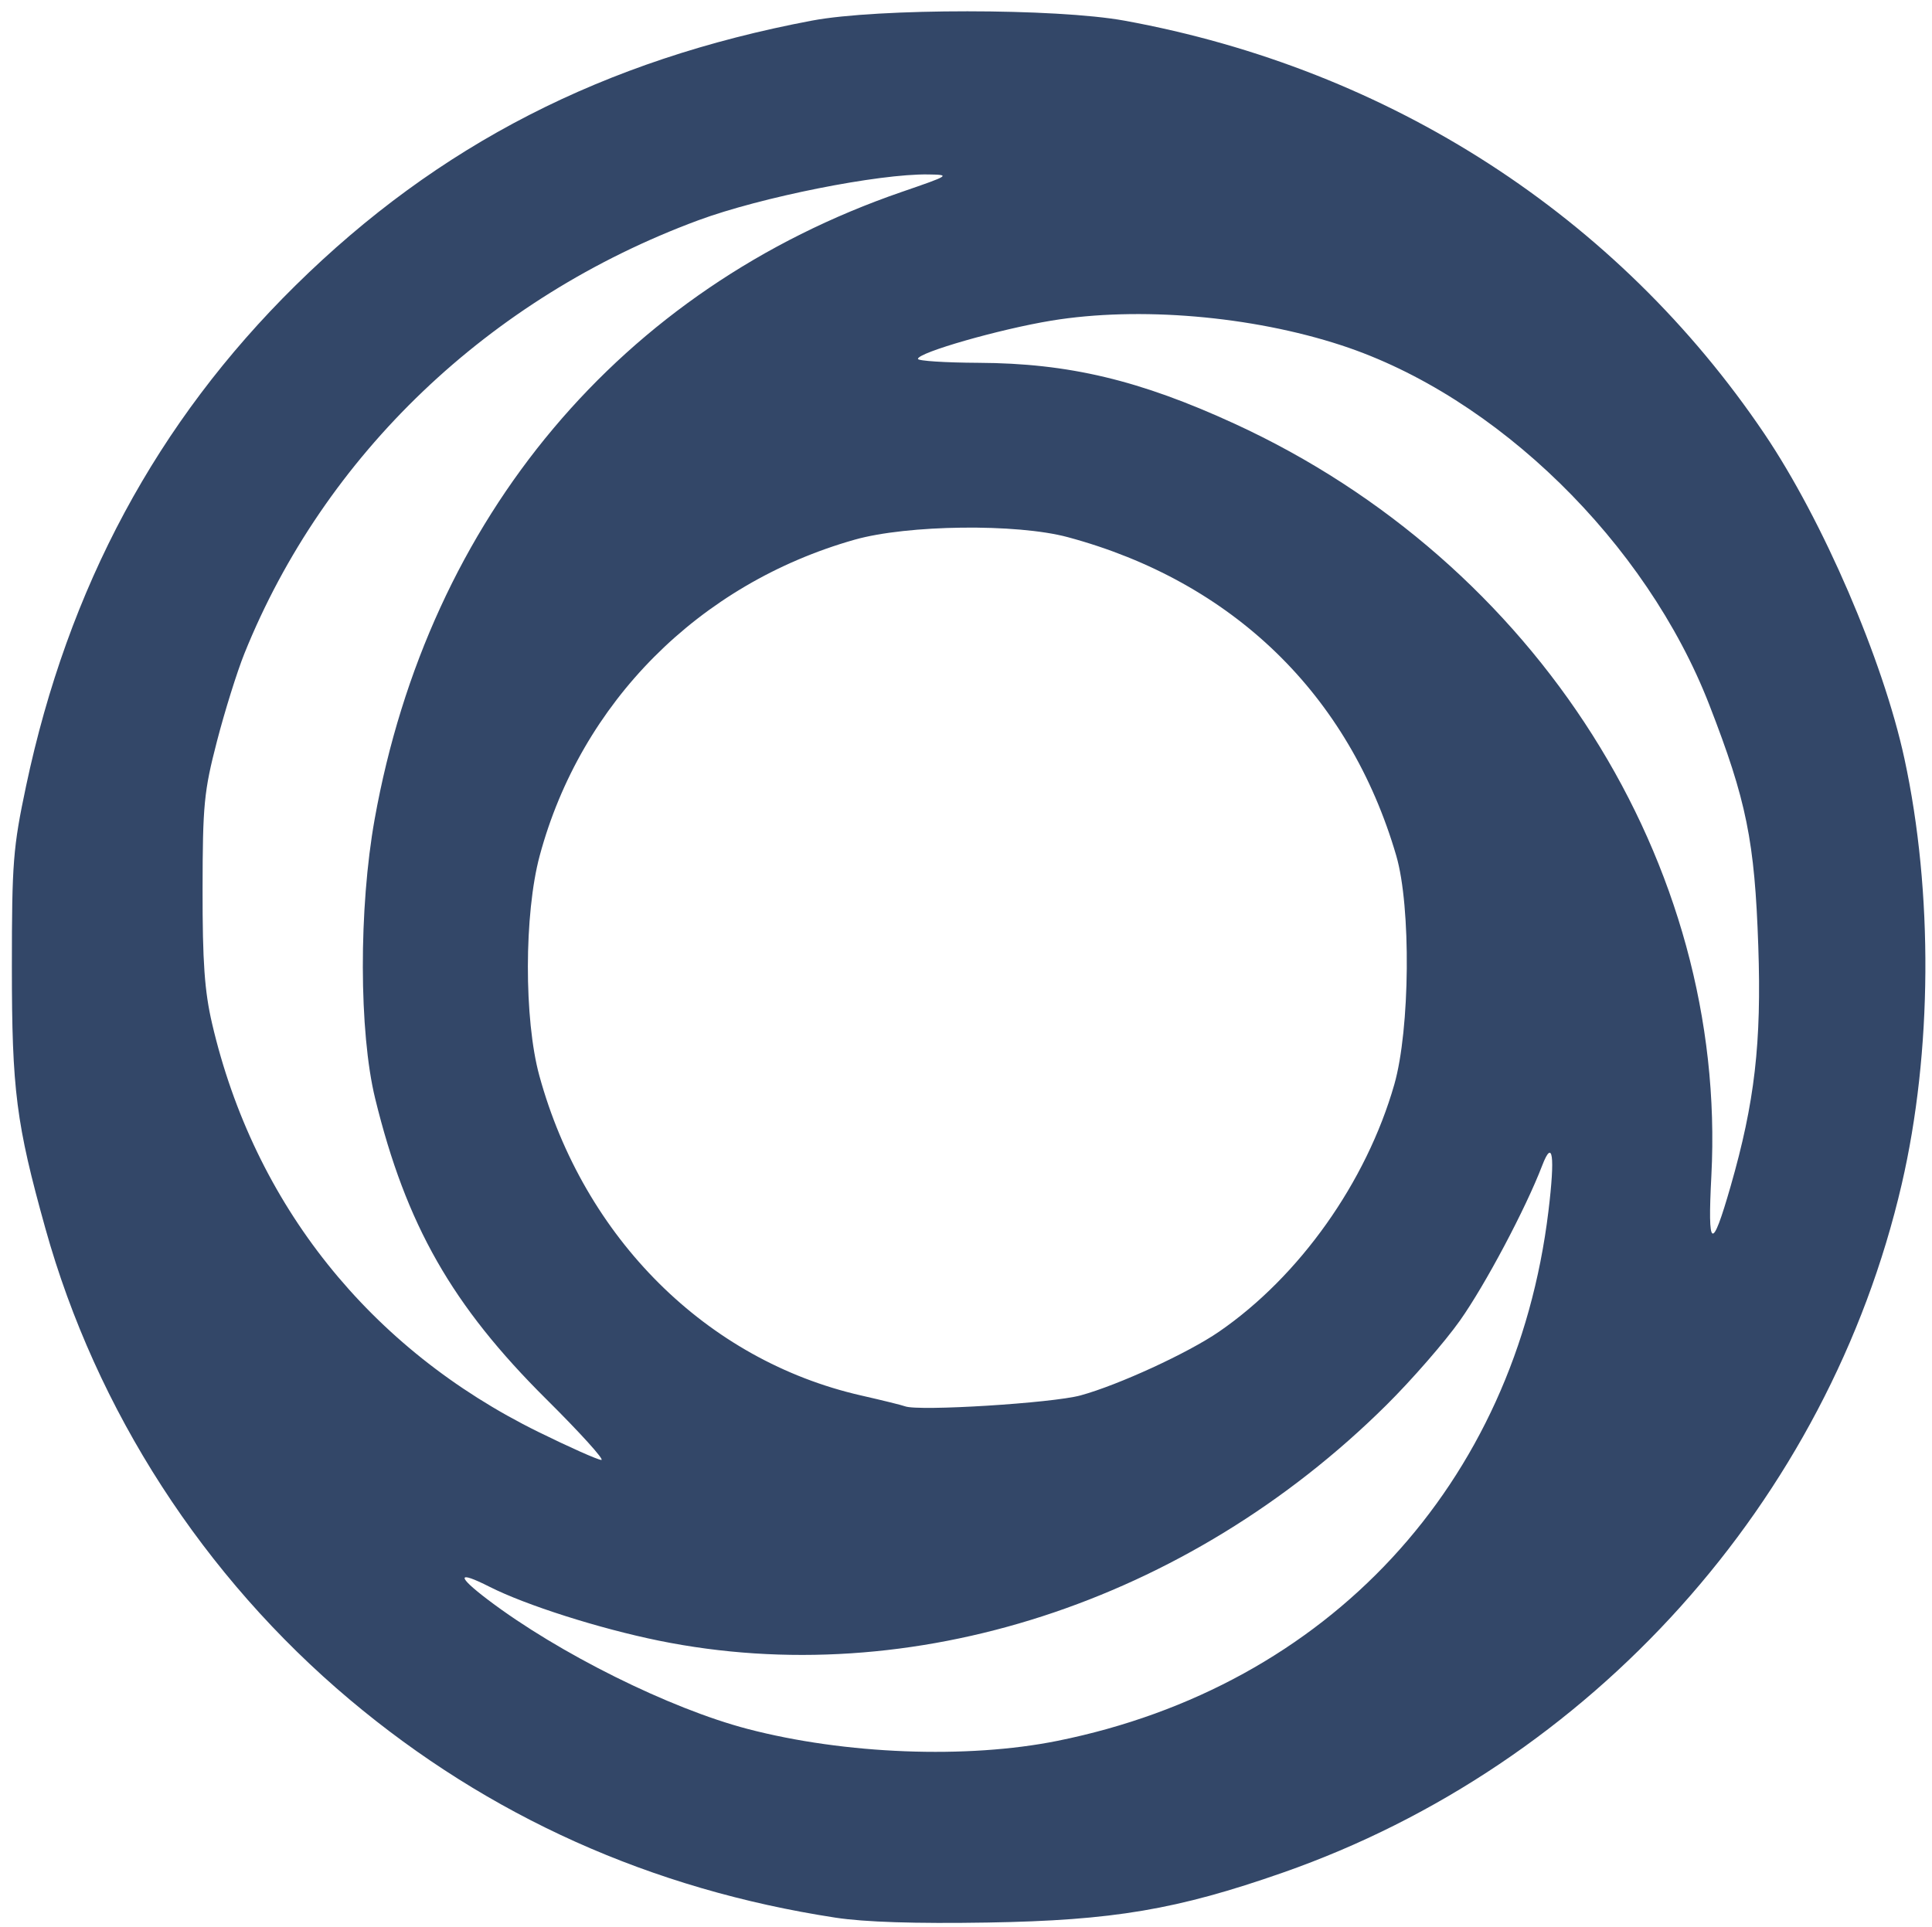
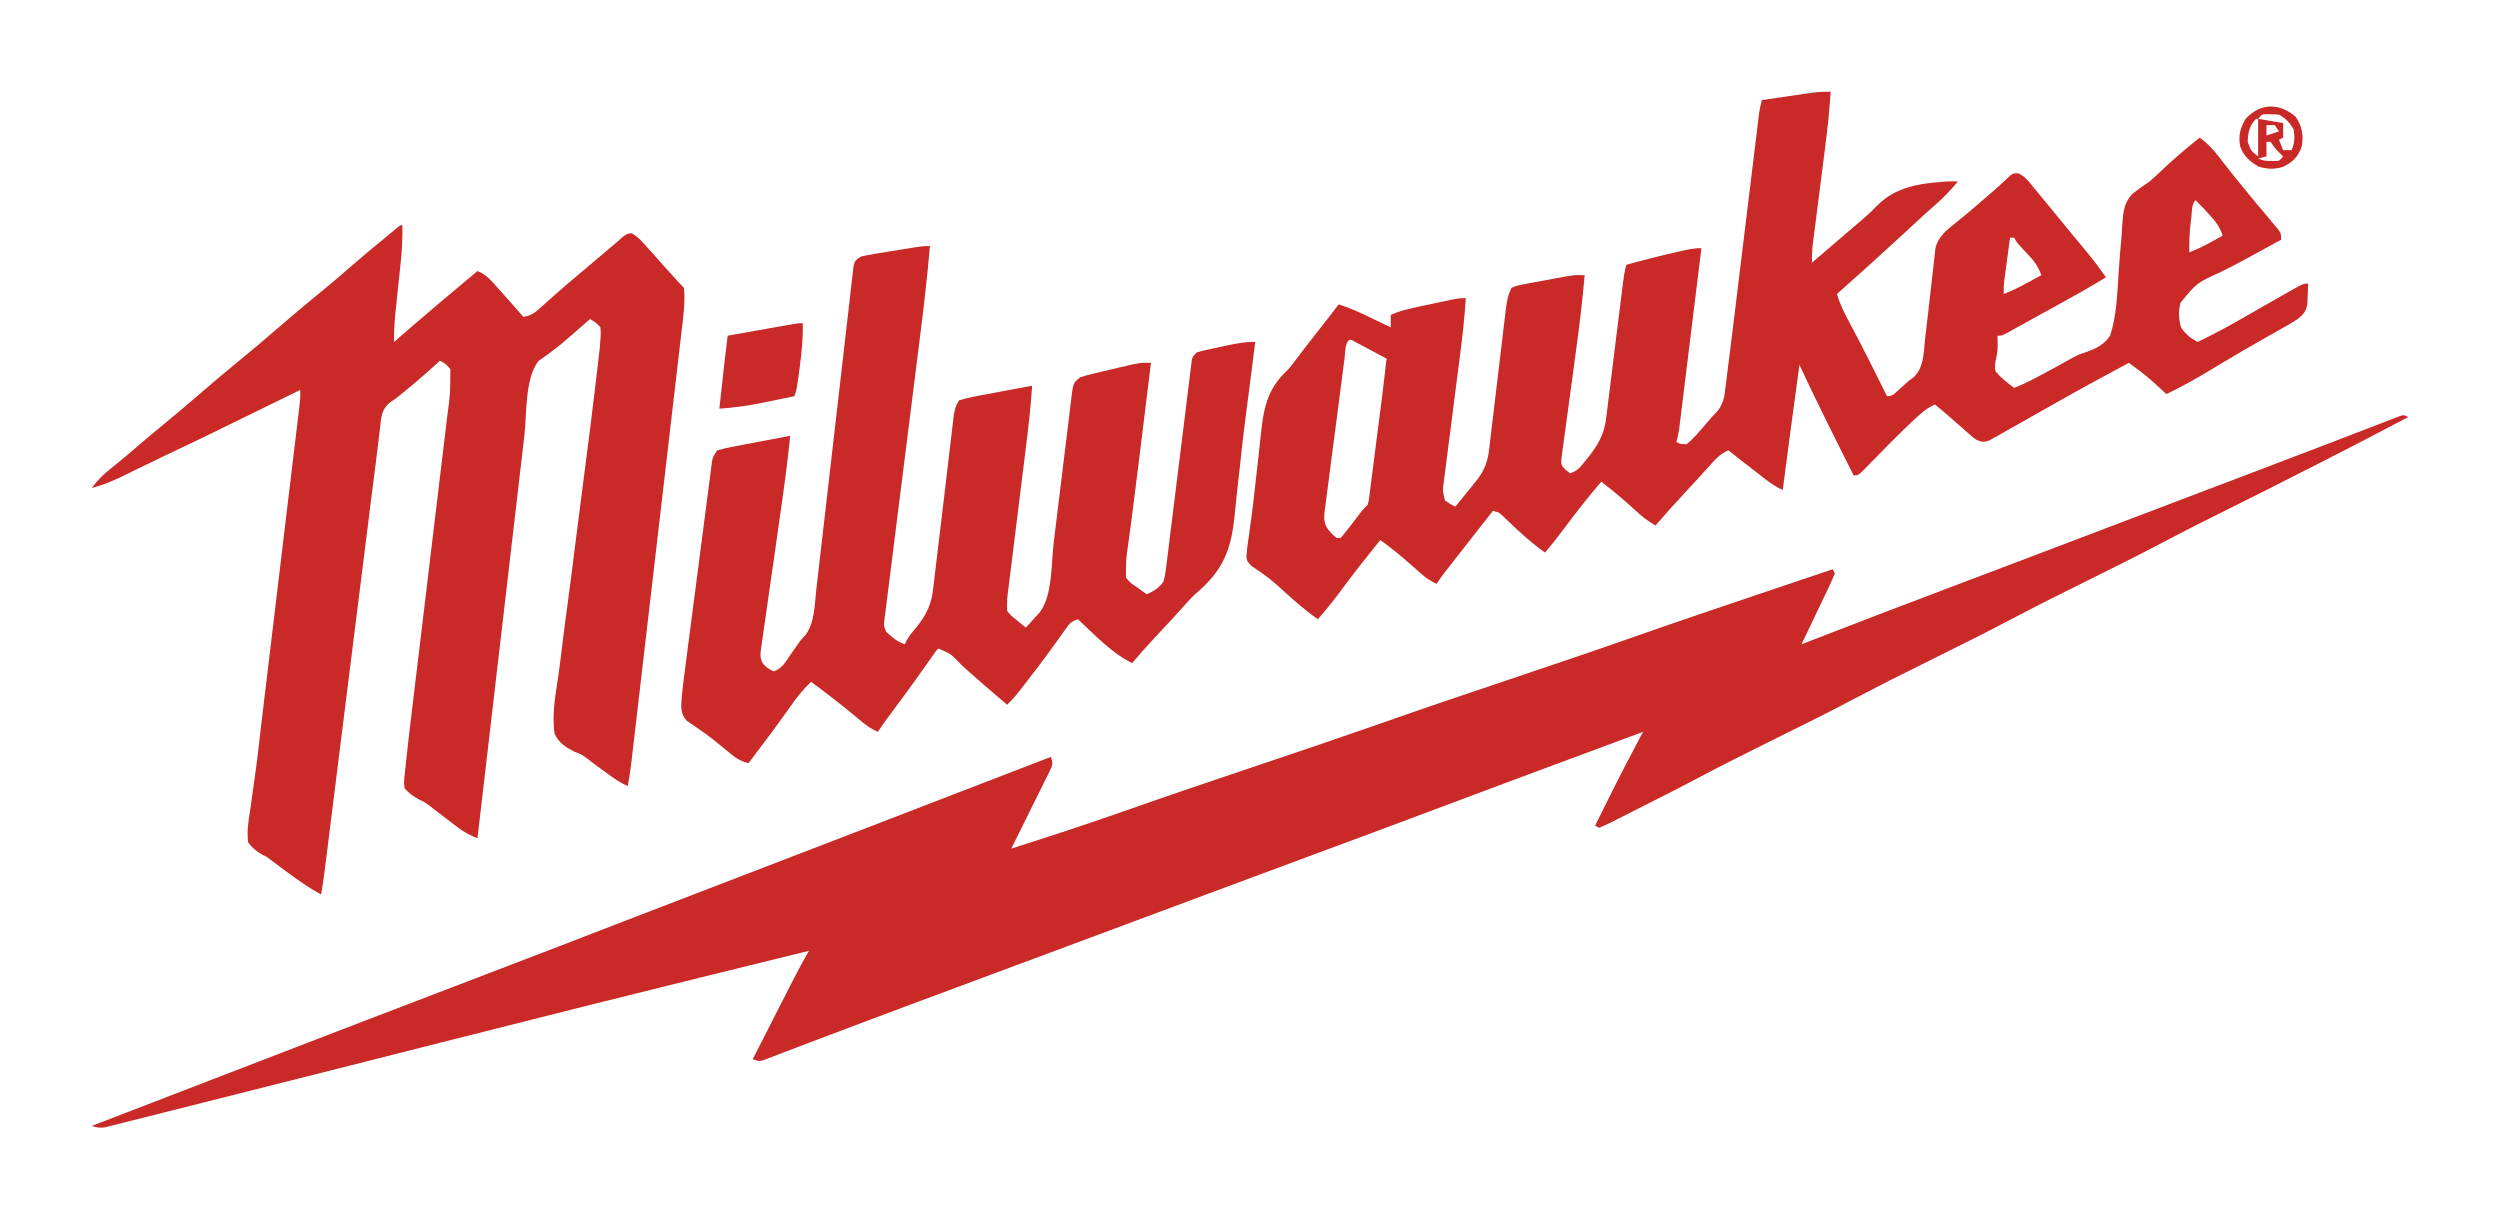
- <svg xmlns="http://www.w3.org/2000/svg" version="1.1" id="svg1" width="374" height="373" viewBox="0 0 374 373">
-   <g id="g1">
-     <path style="fill:#334768;fill-opacity:1" d="M 161.694,371.288 C 126.084,365.822 94.612,351.694 67.753,329.119 39.405,305.292 18.615,273.112 8.785,237.845 3.125,217.538 2.298,211.082 2.299,187.194 c 10e-4,-20.167 0.23,-23.083 2.747,-35 C 13.174,113.721 30.404,81.693 57.173,55.3 84.823,28.038 116.874,11.595 157.194,3.988 c 12.753,-2.406 47.29,-2.398 60.5,0.015 51.383,9.385 95.409,37.82 123.877,80.009 11.306,16.755 22.959,43.798 27.086,62.861 5.597,25.851 5.402,56.861 -0.519,82.407 -14.226,61.38 -60.084,112.403 -119.8,133.294 -20.477,7.164 -32.856,9.258 -57.145,9.666 -13.978,0.235 -23.842,-0.083 -29.5,-0.952 z m 43,-34.225 c 52.375,-10.56 88.638,-49.677 95.052,-102.532 1.309,-10.784 0.839,-14.205 -1.214,-8.843 -3.183,8.313 -11.016,23.077 -15.918,30.005 -2.919,4.125 -9.317,11.477 -14.218,16.338 -38.6,38.282 -92.01,55.582 -140.866,45.628 -11.523,-2.348 -25.757,-6.879 -32.766,-10.43 -6.325,-3.205 -6.442,-2.141 -0.278,2.535 13.631,10.339 35.155,21.045 50.241,24.991 18.823,4.923 42.482,5.833 59.966,2.308 z m -98.901,-66.119 c -18.29,-18.162 -27.191,-33.795 -33.168,-58.25 -3.144,-12.864 -3.188,-36.859 -0.1,-54.081 10.483,-58.46 47.718,-102.764 102.09,-121.472 9.293,-3.197 9.444,-3.298 5.079,-3.366 -9.598,-0.149 -32.416,4.4 -44.5,8.871 -40.522,14.995 -72.4,45.428 -87.889,83.907 -1.408,3.498 -3.8,11.148 -5.314,17 -2.504,9.672 -2.756,12.278 -2.776,28.64 -0.017,14.09 0.384,19.738 1.843,26 8.148,34.977 30.52,62.984 63.136,79.043 6.05,2.979 11.547,5.425 12.216,5.436 0.669,0.011 -4.109,-5.267 -10.617,-11.73 z m 103.401,-0.773 c 7.334,-2.01 20.784,-8.201 26.779,-12.325 15.591,-10.727 28.524,-28.966 33.936,-47.86 3.055,-10.665 3.262,-34.43 0.386,-44.291 -9.098,-31.201 -31.671,-53.097 -63.601,-61.694 -9.878,-2.66 -31.021,-2.406 -41.259,0.495 -30.091,8.526 -52.976,31.5 -60.964,61.2 -3.017,11.216 -3.049,31.68 -0.068,42.565 8.618,31.466 32.415,55.124 62.291,61.927 4.125,0.939 7.95,1.883 8.5,2.097 2.569,1.001 28.524,-0.612 34,-2.113 z m 125.82,-40.477 c 4.673,-16.256 5.999,-27.762 5.359,-46.49 -0.697,-20.397 -2.279,-28.189 -9.49,-46.752 -12.215,-31.443 -41.174,-59.751 -71.189,-69.586 -17.4,-5.702 -39.254,-7.564 -56.156,-4.786 -10.046,1.651 -25.845,6.18 -25.843,7.408 7.6e-4,0.389 5.288,0.73 11.75,0.76 17.447,0.079 31.176,3.348 49.568,11.802 58.475,26.879 95.422,85.186 92.275,145.623 -0.745,14.309 0.068,14.75 3.726,2.022 z" id="path1" />
-   </g>
+ <svg xmlns="http://www.w3.org/2000/svg" version="1.1" width="1199" height="586">
+   <path d="M0 0 C-13.262 7.017 -26.576 13.926 -39.938 20.75 C-41.368 21.481 -41.368 21.481 -42.827 22.227 C-59.489 30.744 -76.207 39.145 -92.969 47.466 C-101.057 51.487 -109.109 55.556 -117.086 59.793 C-130.436 66.878 -144.006 73.532 -157.539 80.259 C-174.065 88.464 -174.065 88.464 -190.438 96.969 C-203.437 103.882 -216.66 110.362 -229.843 116.917 C-248.905 126.393 -248.905 126.393 -267.789 136.216 C-280.244 142.813 -292.92 148.986 -305.539 155.259 C-317.464 161.191 -329.373 167.135 -341.138 173.379 C-349.507 177.815 -357.949 182.103 -366.413 186.354 C-368.212 187.259 -370.008 188.168 -371.803 189.08 C-374.439 190.419 -377.08 191.748 -379.723 193.074 C-380.528 193.485 -381.333 193.897 -382.162 194.32 C-384.079 195.275 -386.036 196.146 -388 197 C-388.66 196.67 -389.32 196.34 -390 196 C-388.174 192.322 -386.345 188.646 -384.513 184.971 C-383.895 183.729 -383.277 182.488 -382.66 181.245 C-377.609 171.072 -372.35 161.019 -367 151 C-377.501 154.894 -388.001 158.79 -398.5 162.688 C-399.291 162.981 -400.083 163.275 -400.898 163.578 C-422.613 171.639 -444.317 179.728 -466 187.875 C-486.332 195.514 -506.688 203.087 -527.06 210.62 C-542.276 216.248 -557.485 221.896 -572.688 227.562 C-573.732 227.952 -574.776 228.341 -575.852 228.742 C-581.114 230.704 -586.376 232.666 -591.638 234.628 C-601.347 238.248 -611.057 241.866 -620.767 245.483 C-622.92 246.285 -625.074 247.088 -627.227 247.89 C-640.779 252.939 -654.331 257.985 -667.885 263.027 C-674.976 265.665 -682.066 268.304 -689.157 270.942 C-691.098 271.664 -693.039 272.387 -694.98 273.109 C-701.306 275.463 -707.632 277.818 -713.958 280.173 C-717.163 281.366 -720.369 282.558 -723.574 283.749 C-734.665 287.874 -745.741 292.034 -756.801 296.242 C-760.129 297.505 -763.457 298.766 -766.785 300.028 C-768.917 300.838 -771.048 301.652 -773.178 302.47 C-776.116 303.597 -779.057 304.714 -782 305.828 C-782.872 306.167 -783.745 306.505 -784.644 306.854 C-785.442 307.154 -786.24 307.454 -787.062 307.763 C-787.755 308.027 -788.447 308.292 -789.16 308.565 C-791 309 -791 309 -794 308 C-790.8 301.718 -787.597 295.438 -784.393 289.158 C-783.304 287.024 -782.216 284.889 -781.128 282.754 C-779.561 279.678 -777.992 276.602 -776.422 273.527 C-775.939 272.579 -775.457 271.631 -774.96 270.654 C-772.424 265.693 -769.811 260.81 -767 256 C-801.893 264.552 -836.772 273.162 -871.625 281.875 C-872.472 282.087 -873.318 282.298 -874.191 282.516 C-895.68 287.89 -917.161 293.297 -938.629 298.756 C-952.361 302.248 -966.097 305.726 -979.834 309.199 C-982.057 309.762 -984.281 310.324 -986.505 310.887 C-1003.093 315.083 -1019.683 319.27 -1036.278 323.44 C-1043.441 325.241 -1050.604 327.044 -1057.764 328.856 C-1063.909 330.411 -1070.055 331.959 -1076.204 333.499 C-1079.395 334.299 -1082.585 335.103 -1085.774 335.913 C-1089.277 336.802 -1092.783 337.679 -1096.29 338.553 C-1097.324 338.819 -1098.357 339.084 -1099.422 339.357 C-1100.368 339.591 -1101.314 339.824 -1102.289 340.064 C-1103.108 340.271 -1103.926 340.477 -1104.77 340.689 C-1107.158 341.022 -1108.725 340.745 -1111 340 C-1077.878 327.208 -1044.75 314.432 -1011.607 301.694 C-1004.112 298.813 -996.618 295.929 -989.125 293.043 C-966.763 284.433 -944.39 275.851 -922 267.312 C-903.812 260.376 -885.638 253.401 -867.484 246.375 C-865.694 245.683 -863.904 244.99 -862.113 244.297 C-861.221 243.951 -860.328 243.606 -859.408 243.25 C-848.112 238.88 -836.806 234.534 -825.5 230.188 C-823.87 229.561 -823.87 229.561 -822.206 228.921 C-816.681 226.797 -811.155 224.672 -805.629 222.548 C-799.075 220.029 -792.522 217.509 -785.969 214.988 C-784.898 214.576 -783.827 214.164 -782.724 213.74 C-779.482 212.493 -776.241 211.247 -773 210 C-761.015 205.39 -749.031 200.78 -737.045 196.173 C-708.353 185.144 -679.67 174.09 -651 163 C-649.823 166.531 -650.141 166.912 -651.722 170.104 C-652.323 171.335 -652.323 171.335 -652.936 172.591 C-653.379 173.472 -653.821 174.354 -654.277 175.262 C-654.723 176.168 -655.168 177.073 -655.627 178.007 C-657.054 180.905 -658.496 183.796 -659.938 186.688 C-660.907 188.649 -661.875 190.61 -662.842 192.572 C-665.217 197.387 -667.604 202.195 -670 207 C-651.247 201.034 -632.56 194.917 -614 188.375 C-594.082 181.356 -574.079 174.6 -554.065 167.863 C-522.731 157.331 -522.731 157.331 -491.5 146.5 C-471.566 139.471 -451.531 132.745 -431.5 126 C-410.632 118.974 -389.769 111.945 -369.002 104.623 C-349.501 97.755 -329.903 91.171 -310.312 84.562 C-309.459 84.275 -308.606 83.987 -307.727 83.69 C-297.153 80.123 -286.577 76.56 -276 73 C-275.67 73.66 -275.34 74.32 -275 75 C-276.056 77.609 -277.177 80.103 -278.402 82.633 C-278.759 83.385 -279.115 84.136 -279.483 84.911 C-280.627 87.319 -281.782 89.722 -282.938 92.125 C-283.714 93.754 -284.489 95.382 -285.264 97.012 C-287.168 101.012 -289.081 105.007 -291 109 C-289.903 108.574 -288.806 108.148 -287.675 107.709 C-263.973 98.512 -240.237 89.414 -216.447 80.449 C-215.506 80.094 -214.566 79.74 -213.598 79.375 C-212.654 79.019 -211.71 78.664 -210.738 78.297 C-199.588 74.094 -188.45 69.86 -177.312 65.625 C-176.273 65.23 -175.233 64.835 -174.162 64.427 C-168.885 62.421 -163.608 60.414 -158.331 58.407 C-148.928 54.831 -139.524 51.259 -130.12 47.685 C-124.913 45.707 -119.707 43.729 -114.5 41.75 C-112.417 40.958 -110.333 40.167 -108.25 39.375 C-106.703 38.787 -106.703 38.787 -105.125 38.188 C-95.75 34.625 -95.75 34.625 -92.626 33.438 C-90.54 32.645 -88.454 31.852 -86.368 31.06 C-81.198 29.095 -76.027 27.131 -70.855 25.169 C-61.027 21.44 -51.204 17.699 -41.393 13.924 C-36.723 12.128 -32.051 10.337 -27.378 8.547 C-25.137 7.686 -22.896 6.823 -20.657 5.957 C-17.565 4.761 -14.471 3.575 -11.375 2.391 C-10.451 2.03 -9.526 1.67 -8.573 1.299 C-7.732 0.979 -6.89 0.659 -6.023 0.329 C-5.29 0.047 -4.557 -0.236 -3.802 -0.527 C-2 -1 -2 -1 0 0 Z " fill="#C92927" transform="translate(1155,200)" />
+   <path d="M0 0 C-0.581 8.733 -1.468 17.394 -2.587 26.074 C-2.855 28.151 -3.119 30.229 -3.381 32.307 C-3.938 36.705 -4.5 41.103 -5.062 45.5 C-5.719 50.63 -6.373 55.761 -7.021 60.892 C-7.28 62.931 -7.543 64.97 -7.806 67.009 C-7.963 68.248 -8.12 69.487 -8.281 70.764 C-8.421 71.85 -8.56 72.937 -8.703 74.057 C-8.973 76.731 -9.057 79.315 -9 82 C-7.578 80.781 -6.156 79.562 -4.734 78.344 C-3.477 77.266 -2.22 76.189 -0.963 75.112 C4.686 70.27 4.686 70.27 10.329 65.421 C11.494 64.424 12.664 63.434 13.839 62.45 C16.683 60.059 19.381 57.651 21.926 54.941 C31.383 45.277 42.871 43.986 56 43 C57.667 42.982 59.333 42.977 61 43 C57.395 47.416 53.721 51.243 49.387 54.934 C46.449 57.477 43.599 60.108 40.75 62.75 C39.624 63.793 38.497 64.836 37.371 65.879 C36.81 66.399 36.249 66.918 35.671 67.454 C24.892 77.427 13.989 87.259 3 97 C4.521 102.185 6.815 106.653 9.375 111.375 C15.485 122.799 21.245 134.394 27 146 C29.827 146 30.664 144.742 32.75 142.875 C33.405 142.295 34.06 141.715 34.734 141.117 C35.482 140.419 36.23 139.72 37 139 C38.487 137.875 38.487 137.875 40.004 136.727 C44.691 131.991 44.55 125.57 45.195 119.246 C45.354 117.899 45.515 116.552 45.679 115.205 C46.103 111.673 46.5 108.138 46.887 104.602 C47.509 98.939 48.158 93.28 48.837 87.624 C49.066 85.655 49.274 83.684 49.481 81.713 C49.692 79.911 49.692 79.911 49.907 78.072 C50.022 77.018 50.137 75.963 50.256 74.877 C51.659 69.452 55.546 66.355 59.812 63 C65.817 58.188 71.621 53.168 77.422 48.113 C78.012 47.605 78.601 47.097 79.209 46.573 C80.45 45.483 81.668 44.369 82.869 43.236 C83.474 42.677 84.08 42.119 84.703 41.543 C85.241 41.031 85.779 40.52 86.333 39.993 C88 39 88 39 90.037 39.168 C93.416 40.6 95.416 43.596 97.688 46.375 C98.22 47.012 98.753 47.649 99.301 48.305 C100.877 50.196 102.44 52.096 104 54 C104.757 54.917 105.513 55.833 106.293 56.777 C107.703 58.494 109.108 60.216 110.508 61.941 C112.491 64.376 114.487 66.798 116.492 69.215 C117.422 70.337 117.422 70.337 118.37 71.481 C119.592 72.955 120.815 74.428 122.041 75.9 C125.556 80.148 128.849 84.475 132 89 C123.99 93.917 115.8 98.48 107.562 103 C106.304 103.693 105.045 104.385 103.787 105.078 C101.345 106.422 98.902 107.763 96.458 109.102 C94.204 110.339 91.955 111.583 89.71 112.836 C88.722 113.385 87.733 113.934 86.715 114.5 C85.849 114.985 84.982 115.469 84.09 115.969 C82 117 82 117 80 117 C80.031 118.702 80.031 118.702 80.062 120.438 C80.105 122.854 80.025 124.897 79.461 127.254 C78.88 129.746 78.578 131.464 79 134 C81.63 137.187 84.649 139.603 88 142 C94.076 139.69 99.664 136.521 105.375 133.438 C107.013 132.563 107.013 132.563 108.684 131.67 C110.95 130.449 113.196 129.19 115.422 127.896 C117.915 126.487 120.318 125.53 123.047 124.67 C127.659 122.99 131.224 121.172 134 117 C137.161 107.397 137.425 96.81 138.097 86.775 C138.498 80.808 138.962 74.85 139.523 68.895 C139.699 66.83 139.811 64.769 139.919 62.699 C140.398 57.206 140.749 53.419 144.472 49.196 C147.224 46.938 150.03 44.958 153 43 C154.201 41.965 155.386 40.909 156.531 39.812 C157.027 39.346 157.522 38.879 158.032 38.397 C158.517 37.936 159.001 37.475 159.5 37 C165.125 31.722 170.956 26.797 177 22 C181.001 24.946 183.968 28.249 186.938 32.188 C191.235 37.772 195.634 43.258 200.125 48.688 C201.012 49.763 201.012 49.763 201.916 50.861 C204.557 54.061 207.208 57.252 209.891 60.418 C210.71 61.394 211.53 62.37 212.375 63.375 C213.438 64.624 213.438 64.624 214.523 65.898 C216 68 216 68 216 71 C215.459 71.29 214.918 71.58 214.361 71.879 C209.719 74.377 205.094 76.903 200.484 79.461 C196.128 81.871 191.728 84.144 187.266 86.352 C175.573 91.672 175.573 91.672 167.766 101.199 C166.712 105.46 166.885 108.759 168 113 C170.21 116.256 172.541 118.159 176 120 C183.579 116.422 190.863 112.426 198.125 108.25 C199.465 107.479 199.465 107.479 200.832 106.693 C202.182 105.917 202.182 105.917 203.559 105.125 C208.752 102.138 213.96 99.178 219.188 96.25 C219.948 95.82 220.708 95.39 221.491 94.946 C226.768 92 226.768 92 229 92 C228.94 94.084 228.851 96.167 228.75 98.25 C228.704 99.41 228.657 100.57 228.609 101.766 C227.881 105.633 226.915 106.455 224 109 C222.327 110.094 220.612 111.127 218.871 112.109 C217.338 112.983 217.338 112.983 215.773 113.874 C214.673 114.493 213.572 115.112 212.438 115.75 C210.092 117.084 207.746 118.42 205.402 119.758 C204.496 120.274 204.496 120.274 203.571 120.801 C199.231 123.279 194.922 125.807 190.629 128.367 C190.029 128.725 189.429 129.083 188.811 129.451 C185.925 131.173 183.042 132.9 180.162 134.632 C173.897 138.374 167.586 141.856 161 145 C160.371 144.42 159.742 143.84 159.094 143.242 C158.238 142.461 157.382 141.68 156.5 140.875 C155.665 140.109 154.829 139.344 153.969 138.555 C150.44 135.518 146.753 132.751 143 130 C131.062 136.411 119.156 142.867 107.375 149.562 C104.549 151.163 101.722 152.762 98.895 154.361 C96.902 155.489 94.911 156.62 92.921 157.752 C89.892 159.472 86.853 161.175 83.812 162.875 C82.886 163.406 81.959 163.936 81.003 164.483 C80.142 164.96 79.282 165.438 78.395 165.93 C77.263 166.568 77.263 166.568 76.109 167.218 C73.549 168.167 72.506 168.025 70 167 C68.356 165.864 68.356 165.864 66.758 164.453 C66.166 163.938 65.574 163.422 64.965 162.891 C64.358 162.349 63.751 161.808 63.125 161.25 C61.92 160.192 60.714 159.135 59.508 158.078 C58.925 157.564 58.343 157.051 57.743 156.521 C55.2 154.301 52.603 152.15 50 150 C46.418 151.547 43.925 153.677 41.062 156.312 C40.323 156.993 40.323 156.993 39.569 157.687 C32.858 163.946 26.451 170.53 20.035 177.089 C19.155 177.981 18.274 178.874 17.367 179.793 C16.574 180.603 15.781 181.413 14.964 182.247 C13 184 13 184 11 184 C2.155 166.417 -6.649 148.826 -15 131 C-17.713 150.994 -20.423 170.988 -23 191 C-25.919 189.637 -28.385 188.068 -30.934 186.102 C-31.665 185.54 -32.397 184.977 -33.15 184.398 C-33.905 183.813 -34.66 183.228 -35.438 182.625 C-36.188 182.048 -36.939 181.47 -37.713 180.875 C-41.505 177.953 -45.275 175.007 -49 172 C-53.126 173.586 -55.633 176.592 -58.5 179.812 C-59.566 180.99 -60.633 182.167 -61.699 183.344 C-62.244 183.948 -62.788 184.553 -63.349 185.176 C-65.471 187.521 -67.622 189.839 -69.774 192.156 C-74.607 197.36 -79.375 202.61 -84 208 C-87.889 205.843 -90.953 203.356 -94.188 200.312 C-99.268 195.612 -104.535 191.244 -110 187 C-116.22 194.265 -122.121 201.695 -127.8 209.391 C-130.746 213.375 -133.791 217.223 -137 221 C-143.234 216.636 -148.69 211.673 -154.163 206.407 C-155.035 205.577 -155.035 205.577 -155.926 204.73 C-156.446 204.229 -156.966 203.728 -157.501 203.212 C-159.105 201.77 -159.105 201.77 -162 201 C-168.208 208.88 -174.396 216.775 -180.562 224.688 C-181.17 225.465 -181.777 226.243 -182.403 227.044 C-182.972 227.776 -183.542 228.508 -184.129 229.262 C-184.888 230.236 -184.888 230.236 -185.662 231.229 C-186.832 232.778 -187.923 234.385 -189 236 C-191.842 234.691 -194.057 233.251 -196.391 231.172 C-197.014 230.622 -197.638 230.071 -198.281 229.505 C-198.931 228.926 -199.581 228.347 -200.25 227.75 C-205.35 223.261 -210.466 218.953 -216 215 C-222.776 223.362 -229.434 231.785 -235.813 240.455 C-239.03 244.803 -242.428 248.939 -246 253 C-251.427 249.094 -256.407 244.885 -261.344 240.375 C-269.162 233.272 -269.162 233.272 -277.871 227.391 C-280 225 -280 225 -280.224 223.009 C-280.054 220.158 -279.677 217.387 -279.25 214.562 C-278.923 212.156 -278.596 209.75 -278.27 207.344 C-278.172 206.659 -278.075 205.975 -277.975 205.27 C-277.185 199.637 -276.551 193.995 -275.95 188.339 C-275.441 183.605 -274.895 178.876 -274.344 174.146 C-274.075 171.773 -273.819 169.397 -273.577 167.02 C-272.105 152.74 -270.91 142.883 -260 133 C-259.042 131.851 -258.109 130.681 -257.223 129.477 C-255.683 127.444 -254.141 125.414 -252.594 123.387 C-252.176 122.839 -251.758 122.292 -251.328 121.728 C-248.475 118.015 -245.567 114.344 -242.666 110.668 C-240.408 107.805 -238.171 104.93 -236 102 C-230.433 103.661 -225.342 106.111 -220.125 108.625 C-219.246 109.045 -218.367 109.465 -217.461 109.898 C-215.306 110.929 -213.152 111.963 -211 113 C-211 111.02 -211 109.04 -211 107 C-207.214 105.362 -203.523 104.353 -199.492 103.492 C-198.259 103.228 -197.025 102.964 -195.754 102.691 C-194.474 102.422 -193.194 102.153 -191.875 101.875 C-190.587 101.598 -189.299 101.321 -187.973 101.035 C-178.398 99 -178.398 99 -175 99 C-175.611 108.748 -176.731 118.386 -177.988 128.068 C-178.328 130.687 -178.662 133.306 -178.996 135.925 C-179.943 143.362 -180.896 150.798 -181.858 158.233 C-182.449 162.805 -183.033 167.378 -183.612 171.952 C-183.833 173.688 -184.057 175.424 -184.284 177.159 C-184.6 179.575 -184.907 181.991 -185.211 184.408 C-185.307 185.122 -185.402 185.835 -185.501 186.57 C-186.137 191.382 -186.137 191.382 -185 196 C-182.521 197.771 -182.521 197.771 -180 199 C-178.059 196.607 -176.122 194.211 -174.188 191.812 C-173.64 191.139 -173.093 190.465 -172.529 189.771 C-171.998 189.111 -171.466 188.45 -170.918 187.77 C-170.431 187.167 -169.944 186.565 -169.442 185.945 C-165.864 181.12 -164.429 177.123 -163.773 171.168 C-163.678 170.395 -163.584 169.622 -163.486 168.826 C-163.177 166.281 -162.883 163.734 -162.59 161.188 C-162.376 159.413 -162.161 157.638 -161.944 155.864 C-161.378 151.198 -160.825 146.531 -160.275 141.863 C-159.394 134.392 -158.5 126.922 -157.595 119.454 C-157.282 116.849 -156.978 114.242 -156.674 111.635 C-156.482 110.034 -156.29 108.433 -156.097 106.832 C-156.016 106.11 -155.934 105.388 -155.85 104.643 C-155.382 100.83 -154.823 97.409 -153 94 C-150.098 92.882 -150.098 92.882 -146.418 92.199 C-145.767 92.073 -145.116 91.947 -144.445 91.817 C-142.362 91.42 -140.276 91.054 -138.188 90.688 C-136.793 90.423 -135.399 90.157 -134.006 89.889 C-123.041 87.826 -123.041 87.826 -118 88 C-119.009 99.717 -120.407 111.365 -121.989 123.017 C-122.306 125.356 -122.62 127.695 -122.933 130.035 C-123.038 130.819 -123.143 131.602 -123.251 132.41 C-123.464 134.008 -123.678 135.607 -123.892 137.205 C-124.44 141.292 -124.996 145.378 -125.566 149.462 C-126.126 153.471 -126.664 157.481 -127.188 161.494 C-127.39 163.01 -127.599 164.526 -127.817 166.039 C-128.119 168.139 -128.392 170.241 -128.66 172.346 C-128.822 173.538 -128.985 174.73 -129.153 175.958 C-129.296 179.127 -129.296 179.127 -127.021 181.416 C-126.354 181.939 -125.687 182.461 -125 183 C-121.186 181.729 -120.076 179.986 -117.562 176.875 C-116.801 175.944 -116.039 175.014 -115.254 174.055 C-110.907 168.163 -108.466 163.501 -107.644 156.2 C-107.547 155.455 -107.451 154.709 -107.351 153.941 C-107.039 151.5 -106.748 149.057 -106.457 146.613 C-106.242 144.906 -106.026 143.2 -105.809 141.493 C-105.242 137.016 -104.693 132.538 -104.148 128.058 C-103.482 122.611 -102.797 117.166 -102.113 111.72 C-101.581 107.485 -101.053 103.25 -100.535 99.014 C-100.439 98.235 -100.343 97.457 -100.245 96.655 C-100.066 95.206 -99.889 93.756 -99.715 92.306 C-99.322 89.143 -98.878 86.069 -98 83 C-89.79 80.724 -81.564 78.611 -73.25 76.75 C-72.476 76.575 -71.702 76.4 -70.905 76.22 C-67.877 75.552 -65.11 75 -62 75 C-62.991 83.06 -63.982 91.121 -64.974 99.181 C-65.435 102.927 -65.895 106.673 -66.356 110.418 C-67.322 118.282 -68.291 126.145 -69.262 134.009 C-69.81 138.452 -70.354 142.896 -70.896 147.34 C-71.164 149.518 -71.431 151.697 -71.699 153.875 C-71.818 154.855 -71.936 155.836 -72.059 156.845 C-72.169 157.74 -72.279 158.634 -72.393 159.555 C-72.534 160.707 -72.534 160.707 -72.678 161.882 C-72.995 163.967 -73.454 165.964 -74 168 C-71.815 169.046 -71.815 169.046 -69 169 C-66.717 167.03 -64.924 165.216 -63 162.938 C-62.492 162.363 -61.984 161.789 -61.461 161.197 C-59.952 159.482 -58.47 157.748 -57 156 C-56.175 155.148 -55.35 154.297 -54.5 153.419 C-51.403 149.674 -50.93 146.138 -50.409 141.406 C-50.24 140.112 -50.24 140.112 -50.069 138.791 C-49.693 135.863 -49.347 132.932 -49 130 C-48.727 127.842 -48.453 125.685 -48.176 123.527 C-47.408 117.492 -46.668 111.454 -45.935 105.414 C-45.45 101.412 -44.962 97.41 -44.472 93.409 C-43.524 85.658 -42.58 77.907 -41.637 70.156 C-40.43 60.232 -39.221 50.308 -38.008 40.385 C-37.443 35.771 -36.883 31.156 -36.323 26.541 C-36.03 24.139 -35.737 21.738 -35.443 19.336 C-35.245 17.693 -35.245 17.693 -35.043 16.018 C-34.858 14.513 -34.858 14.513 -34.67 12.978 C-34.564 12.108 -34.458 11.238 -34.349 10.342 C-34.026 8.176 -33.573 6.112 -33 4 C-29.105 3.426 -25.208 2.856 -21.312 2.291 C-19.338 2.004 -17.365 1.713 -15.393 1.422 C-14.145 1.241 -12.898 1.061 -11.613 0.875 C-9.893 0.624 -9.893 0.624 -8.138 0.367 C-5.379 0.044 -2.771 -0.028 0 0 Z M175 52 C172.983 54.017 173.273 57.791 172.938 60.562 C172.847 61.254 172.756 61.946 172.662 62.658 C172.065 67.473 171.918 72.149 172 77 C175.79 75.573 179.271 73.838 182.812 71.875 C183.788 71.336 184.764 70.797 185.77 70.242 C186.506 69.832 187.242 69.422 188 69 C186.593 64.74 184.545 62.08 181.5 58.812 C180.706 57.953 179.912 57.093 179.094 56.207 C177.747 54.787 176.384 53.384 175 52 Z M86 70 C85.496 73.749 84.997 77.5 84.5 81.25 C84.357 82.313 84.214 83.377 84.066 84.473 C83.931 85.497 83.796 86.522 83.656 87.578 C83.531 88.521 83.405 89.463 83.275 90.435 C82.929 93.233 82.929 93.233 83 97 C87.14 95.456 90.936 93.49 94.812 91.375 C95.41 91.05 96.007 90.725 96.623 90.391 C98.083 89.596 99.542 88.798 101 88 C99.555 83.466 97.189 80.742 93.938 77.312 C89.082 72.165 89.082 72.165 88 70 C87.34 70 86.68 70 86 70 Z M-231 119 C-233.06 121.06 -232.789 125.107 -233.155 127.945 C-233.266 128.777 -233.376 129.61 -233.49 130.467 C-233.856 133.234 -234.216 136.002 -234.574 138.77 C-234.824 140.687 -235.074 142.604 -235.324 144.521 C-235.848 148.546 -236.367 152.573 -236.885 156.599 C-237.55 161.762 -238.23 166.923 -238.913 172.084 C-239.436 176.046 -239.947 180.009 -240.455 183.972 C-240.701 185.875 -240.951 187.778 -241.205 189.681 C-241.559 192.342 -241.898 195.004 -242.233 197.667 C-242.342 198.455 -242.45 199.244 -242.562 200.056 C-243.036 203.962 -243.37 206.727 -241 210 C-239.083 212.251 -239.083 212.251 -237 214 C-236.34 214 -235.68 214 -235 214 C-233.091 211.743 -231.282 209.479 -229.5 207.125 C-228.512 205.835 -227.522 204.546 -226.531 203.258 C-226.094 202.682 -225.656 202.106 -225.205 201.512 C-224 200 -224 200 -222 198 C-221.404 195.403 -221.404 195.403 -221.054 192.316 C-220.898 191.124 -220.741 189.932 -220.579 188.704 C-220.337 186.76 -220.337 186.76 -220.09 184.777 C-219.916 183.434 -219.742 182.091 -219.568 180.748 C-219.108 177.203 -218.659 173.657 -218.212 170.11 C-217.76 166.531 -217.296 162.954 -216.834 159.377 C-214.807 143.702 -214.807 143.702 -213 128 C-215.811 126.497 -218.624 124.998 -221.438 123.5 C-222.641 122.856 -222.641 122.856 -223.869 122.199 C-224.633 121.793 -225.397 121.387 -226.184 120.969 C-226.891 120.592 -227.598 120.215 -228.326 119.826 C-229.838 118.926 -229.838 118.926 -231 119 Z " fill="#C92927" transform="translate(878,44)" />
+   <path d="M0 0 C0.087 6.206 -0.206 12.216 -0.875 18.383 C-0.964 19.241 -1.053 20.1 -1.144 20.984 C-1.425 23.698 -1.712 26.412 -2 29.125 C-2.288 31.845 -2.574 34.566 -2.856 37.287 C-3.031 38.971 -3.208 40.656 -3.39 42.339 C-3.866 46.923 -4.086 51.392 -4 56 C-3.068 55.189 -2.136 54.378 -1.176 53.543 C11.094 42.881 23.496 32.386 36 22 C40.044 23.572 42.506 26.452 45.312 29.625 C45.793 30.159 46.274 30.693 46.769 31.243 C48.186 32.822 49.595 34.409 51 36 C51.75 36.848 52.5 37.696 53.273 38.57 C54.857 40.374 56.433 42.182 58 44 C61.102 43.413 62.869 42.544 65.215 40.445 C65.812 39.919 66.409 39.392 67.024 38.849 C67.655 38.28 68.287 37.711 68.938 37.125 C70.287 35.932 71.637 34.739 72.988 33.547 C73.663 32.948 74.338 32.349 75.034 31.732 C77.863 29.239 80.739 26.803 83.625 24.375 C84.68 23.486 85.734 22.596 86.789 21.707 C87.311 21.267 87.834 20.827 88.372 20.374 C90.092 18.923 91.808 17.468 93.523 16.012 C94.396 15.271 94.396 15.271 95.287 14.516 C96.392 13.579 97.496 12.641 98.6 11.703 C100.062 10.463 101.531 9.231 103 8 C103.866 7.215 104.733 6.43 105.625 5.621 C108 4 108 4 109.957 3.879 C113.137 5.624 115.322 8.248 117.688 10.938 C118.211 11.519 118.735 12.101 119.275 12.7 C120.857 14.46 122.429 16.23 124 18 C124.904 19.006 125.809 20.011 126.715 21.016 C128.233 22.698 129.748 24.384 131.258 26.074 C132.471 27.415 133.722 28.722 135 30 C135.731 36.495 134.793 43.214 134.02 49.673 C133.914 50.593 133.809 51.512 133.7 52.46 C133.349 55.513 132.989 58.566 132.629 61.618 C132.374 63.819 132.12 66.019 131.866 68.219 C131.177 74.174 130.48 80.128 129.783 86.081 C129.053 92.317 128.33 98.553 127.606 104.788 C126.39 115.254 125.17 125.718 123.947 136.183 C122.689 146.944 121.434 157.706 120.184 168.469 C120.107 169.133 120.03 169.796 119.95 170.48 C119.873 171.143 119.796 171.805 119.717 172.488 C119.562 173.822 119.407 175.156 119.252 176.49 C119.176 177.147 119.099 177.805 119.02 178.483 C117.755 189.373 116.486 200.262 115.218 211.151 C114.785 214.865 114.353 218.579 113.921 222.293 C113.242 228.123 112.562 233.954 111.88 239.783 C111.629 241.924 111.38 244.065 111.131 246.206 C110.792 249.125 110.45 252.044 110.107 254.962 C110.009 255.812 109.911 256.662 109.81 257.538 C109.354 261.401 108.846 265.199 108 269 C105.168 267.66 102.666 266.148 100.129 264.312 C99.388 263.778 98.648 263.243 97.885 262.691 C97.118 262.133 96.352 261.575 95.562 261 C94.465 260.209 94.465 260.209 93.346 259.402 C91.815 258.293 90.308 257.15 88.826 255.976 C86.022 253.87 86.022 253.87 82.582 252.55 C78.243 250.317 75.207 248.448 73 244 C71.515 234.478 73.594 224.393 74.95 214.92 C75.496 210.996 75.962 207.063 76.437 203.13 C77.353 195.64 78.34 188.162 79.353 180.685 C80.479 172.347 81.531 163.999 82.575 155.65 C84.174 142.869 85.81 130.094 87.486 117.323 C89.459 102.288 91.35 87.246 93.102 72.184 C93.205 71.307 93.308 70.431 93.414 69.528 C93.695 67.137 93.971 64.745 94.245 62.353 C94.393 61.061 94.541 59.769 94.694 58.437 C94.979 55.236 95.243 52.207 95 49 C92.622 46.596 92.622 46.596 90 45 C89.056 45.822 88.113 46.645 87.141 47.492 C86.525 48.027 85.909 48.562 85.274 49.114 C83.915 50.297 82.558 51.483 81.204 52.674 C78.015 55.462 74.832 58.179 71.402 60.668 C70.857 61.076 70.312 61.484 69.751 61.905 C68.282 62.993 66.788 64.046 65.293 65.098 C58.697 73.447 59.688 90.544 58.478 101.007 C58.232 103.117 57.985 105.227 57.738 107.337 C57.073 113.034 56.41 118.732 55.749 124.43 C55.056 130.396 54.359 136.361 53.663 142.327 C52.347 153.61 51.034 164.893 49.721 176.176 C48.227 189.028 46.729 201.879 45.23 214.73 C42.15 241.153 39.074 267.576 36 294 C32.385 292.611 29.568 291.13 26.488 288.77 C25.647 288.131 24.806 287.492 23.939 286.834 C23.073 286.167 22.206 285.5 21.312 284.812 C19.602 283.505 17.889 282.199 16.176 280.895 C15.334 280.234 14.491 279.574 13.624 278.893 C11.034 276.93 11.034 276.93 8.091 275.478 C5.133 273.862 3.196 272.563 1 270 C0.728 266.959 0.728 266.959 1.104 263.366 C1.167 262.709 1.23 262.053 1.295 261.376 C1.506 259.247 1.751 257.124 2 255 C2.149 253.61 2.297 252.22 2.445 250.83 C2.939 246.279 3.489 241.736 4.041 237.192 C4.249 235.461 4.456 233.729 4.662 231.998 C5.104 228.301 5.549 224.605 5.995 220.909 C6.701 215.059 7.401 209.208 8.1 203.357 C9.835 188.835 11.578 174.314 13.323 159.794 C14.683 148.482 16.041 137.169 17.391 125.856 C18.085 120.044 18.783 114.234 19.486 108.424 C19.922 104.809 20.353 101.193 20.784 97.577 C20.984 95.906 21.185 94.236 21.389 92.566 C22.972 80.814 22.972 80.814 23 69 C20.682 66.391 20.682 66.391 18 65 C17.406 65.545 16.811 66.091 16.199 66.652 C10.808 71.557 5.309 76.277 -0.359 80.859 C-1.666 81.919 -1.666 81.919 -3 83 C-4.009 83.684 -5.019 84.368 -6.058 85.072 C-10.007 88.389 -10.217 92.063 -10.706 96.989 C-10.815 97.87 -10.924 98.751 -11.036 99.659 C-11.264 101.514 -11.482 103.37 -11.688 105.228 C-11.984 107.862 -12.317 110.488 -12.666 113.115 C-13.376 118.466 -14.045 123.821 -14.711 129.177 C-14.966 131.21 -15.221 133.242 -15.476 135.275 C-16.02 139.605 -16.561 143.936 -17.102 148.267 C-17.957 155.117 -18.815 161.967 -19.674 168.818 C-21.031 179.643 -22.386 190.469 -23.739 201.295 C-26.168 220.717 -28.599 240.138 -31.033 259.559 C-31.886 266.368 -32.738 273.177 -33.589 279.986 C-34.117 284.212 -34.646 288.437 -35.175 292.662 C-35.42 294.62 -35.665 296.579 -35.909 298.537 C-36.243 301.21 -36.578 303.882 -36.913 306.555 C-37.057 307.716 -37.057 307.716 -37.204 308.901 C-37.714 312.952 -38.297 316.978 -39 321 C-44.831 317.85 -50.069 314.15 -55.375 310.188 C-56.174 309.596 -56.973 309.005 -57.797 308.396 C-60.207 306.609 -62.61 304.815 -65 303 C-66.122 302.428 -66.122 302.428 -67.268 301.845 C-70.163 300.143 -71.991 298.709 -74 296 C-74.723 290.448 -73.752 285.164 -72.874 279.686 C-72.647 278.037 -72.425 276.387 -72.208 274.737 C-71.744 271.253 -71.255 267.774 -70.748 264.295 C-70.012 259.178 -69.383 254.052 -68.792 248.915 C-68.648 247.664 -68.648 247.664 -68.501 246.388 C-68.306 244.688 -68.111 242.988 -67.916 241.288 C-67.407 236.882 -66.876 232.48 -66.345 228.077 C-66.126 226.256 -65.907 224.436 -65.688 222.616 C-65.578 221.7 -65.467 220.784 -65.354 219.841 C-64.774 215.02 -64.197 210.198 -63.62 205.377 C-61.917 191.152 -60.21 176.929 -58.502 162.705 C-57.162 151.544 -55.823 140.383 -54.487 129.221 C-53.803 123.51 -53.117 117.798 -52.43 112.087 C-52.005 108.559 -51.583 105.03 -51.161 101.502 C-50.965 99.867 -50.769 98.232 -50.571 96.597 C-50.302 94.369 -50.036 92.142 -49.77 89.914 C-49.621 88.668 -49.471 87.421 -49.317 86.137 C-48.933 82.862 -48.933 82.862 -49 79 C-49.513 79.251 -50.025 79.502 -50.554 79.761 C-96.017 102.034 -96.017 102.034 -111.828 109.535 C-115.788 111.415 -119.732 113.326 -123.672 115.246 C-124.809 115.798 -125.946 116.35 -127.118 116.919 C-129.305 117.982 -131.489 119.048 -133.671 120.12 C-138.728 122.57 -143.526 124.701 -149 126 C-146.326 122.458 -143.605 119.683 -140.125 116.938 C-135.675 113.372 -131.315 109.727 -127 106 C-122.876 102.445 -118.728 98.932 -114.5 95.5 C-109.099 91.113 -103.825 86.588 -98.551 82.051 C-91.29 75.806 -83.994 69.604 -76.562 63.562 C-71.144 59.151 -65.847 54.607 -60.551 50.051 C-53.312 43.825 -46.041 37.639 -38.625 31.625 C-33.509 27.463 -28.538 23.148 -23.567 18.815 C-18.887 14.744 -14.138 10.781 -9.316 6.879 C-7.314 5.255 -5.34 3.605 -3.375 1.938 C-1 0 -1 0 0 0 Z " fill="#C92927" transform="translate(193,108)" />
+   <path d="M0 0 C-1.485 17.709 -3.716 35.319 -5.946 52.945 C-6.618 58.257 -7.284 63.569 -7.949 68.881 C-9.84 83.969 -11.737 99.055 -13.64 114.141 C-14.697 122.512 -15.748 130.885 -16.795 139.258 C-17.455 144.54 -18.122 149.822 -18.793 155.104 C-19.207 158.373 -19.615 161.644 -20.022 164.914 C-20.212 166.432 -20.404 167.95 -20.599 169.468 C-20.863 171.534 -21.12 173.601 -21.374 175.668 C-21.593 177.404 -21.593 177.404 -21.816 179.175 C-22.183 182.078 -22.183 182.078 -21 185 C-18.046 187.697 -15.815 189.728 -12 191 C-11.772 190.462 -11.544 189.925 -11.309 189.371 C-9.936 186.884 -8.24 184.897 -6.413 182.735 C-1.698 176.896 0.745 171.831 1.531 164.375 C1.696 163.058 1.696 163.058 1.863 161.715 C2.115 159.67 2.357 157.623 2.591 155.576 C3.055 151.523 3.546 147.475 4.039 143.426 C4.823 136.966 5.598 130.506 6.365 124.045 C6.463 123.218 6.562 122.391 6.663 121.539 C7.168 117.281 7.67 113.023 8.169 108.764 C8.659 104.583 9.156 100.403 9.657 96.223 C9.846 94.644 10.031 93.065 10.213 91.486 C10.467 89.294 10.73 87.104 10.994 84.914 C11.141 83.671 11.287 82.429 11.438 81.149 C11.945 78.305 12.344 76.352 14 74 C16.682 73.145 19.1 72.561 21.852 72.078 C22.626 71.928 23.4 71.779 24.197 71.624 C26.67 71.15 29.147 70.7 31.625 70.25 C33.302 69.933 34.979 69.614 36.656 69.293 C40.768 68.51 44.882 67.75 49 67 C48.36 77.351 47.142 87.603 45.857 97.889 C45.489 100.84 45.124 103.792 44.761 106.743 C43.858 114.06 42.949 121.377 42.041 128.694 C41.27 134.907 40.501 141.121 39.735 147.335 C39.376 150.239 39.014 153.142 38.651 156.045 C38.432 157.822 38.213 159.6 37.994 161.377 C37.893 162.18 37.791 162.983 37.687 163.811 C36.95 169.393 36.95 169.393 37 175 C38.945 177.333 38.945 177.333 41.5 179.312 C42.335 180.01 43.171 180.707 44.031 181.426 C44.681 181.945 45.331 182.465 46 183 C47.485 181.42 48.937 179.81 50.375 178.188 C51.187 177.294 51.999 176.401 52.836 175.48 C58.865 167.085 58.134 152.36 59.342 142.335 C59.721 139.199 60.106 136.064 60.492 132.929 C61.589 124.024 62.683 115.118 63.757 106.21 C64.416 100.743 65.087 95.278 65.767 89.814 C66.023 87.735 66.275 85.655 66.522 83.575 C66.866 80.677 67.226 77.782 67.59 74.887 C67.688 74.026 67.786 73.166 67.887 72.28 C68.751 65.623 68.751 65.623 72 63 C74.923 62.017 74.923 62.017 78.461 61.176 C79.737 60.87 81.013 60.563 82.328 60.248 C82.993 60.095 83.657 59.941 84.342 59.783 C86.364 59.315 88.381 58.83 90.398 58.342 C100.669 55.914 100.669 55.914 106 56 C105.027 63.94 104.053 71.879 103.078 79.819 C102.625 83.509 102.172 87.2 101.72 90.89 C101.282 94.462 100.844 98.034 100.405 101.606 C100.228 103.04 100.052 104.473 99.877 105.907 C98.897 113.883 97.895 121.856 96.842 129.824 C96.748 130.535 96.654 131.247 96.558 131.98 C96.113 135.358 95.664 138.737 95.206 142.114 C93.982 150.532 93.982 150.532 94 159 C96.128 161.545 96.128 161.545 99 163.438 C99.928 164.117 100.856 164.796 101.812 165.496 C102.534 165.992 103.256 166.489 104 167 C107.461 165.517 109.699 164.005 112 161 C112.942 157.603 113.308 154.16 113.708 150.664 C113.841 149.613 113.975 148.562 114.113 147.479 C114.552 144.006 114.967 140.531 115.383 137.055 C115.684 134.644 115.988 132.233 116.293 129.822 C117.092 123.476 117.873 117.127 118.648 110.777 C119.891 100.606 121.158 90.437 122.435 80.27 C122.879 76.711 123.311 73.151 123.741 69.59 C124.011 67.419 124.281 65.248 124.551 63.078 C124.669 62.081 124.786 61.085 124.907 60.058 C125.022 59.153 125.137 58.247 125.255 57.314 C125.399 56.13 125.399 56.13 125.546 54.922 C126 53 126 53 128 51 C130.259 50.314 130.259 50.314 133.051 49.711 C134.059 49.492 135.068 49.273 136.107 49.047 C137.165 48.825 138.223 48.603 139.312 48.375 C140.359 48.146 141.405 47.916 142.482 47.68 C147.077 46.697 151.283 45.86 156 46 C155.657 48.747 155.313 51.495 154.969 54.242 C154.858 55.128 154.747 56.014 154.633 56.927 C153.995 62.003 153.344 67.077 152.673 72.149 C151.252 82.933 149.899 93.711 148.79 104.532 C148.249 109.717 147.653 114.894 147.049 120.072 C146.769 122.581 146.514 125.092 146.284 127.606 C144.689 144.9 141.198 155.016 127.799 166.429 C125.445 168.484 123.408 170.756 121.375 173.125 C117.019 178.019 112.54 182.794 108.046 187.561 C104.243 191.612 100.589 195.758 97 200 C87.131 195.268 78.985 186.398 71 179 C67.609 180.13 67.144 180.804 65.137 183.621 C64.586 184.384 64.035 185.146 63.468 185.932 C62.88 186.759 62.293 187.586 61.688 188.438 C60.437 190.167 59.184 191.895 57.93 193.621 C57.285 194.509 56.64 195.397 55.976 196.312 C52.826 200.597 49.579 204.804 46.312 209 C45.725 209.759 45.137 210.517 44.532 211.299 C43.981 212.004 43.431 212.71 42.863 213.438 C42.382 214.055 41.9 214.672 41.404 215.309 C40.02 216.976 38.557 218.494 37 220 C29.653 213.743 22.349 207.455 15.191 200.98 C10.166 195.626 10.166 195.626 4 193 C2.715 194.397 2.715 194.397 1.453 196.27 C0.944 196.985 0.436 197.7 -0.089 198.437 C-0.637 199.221 -1.185 200.005 -1.75 200.812 C-2.917 202.456 -4.085 204.1 -5.254 205.742 C-5.864 206.602 -6.474 207.461 -7.102 208.347 C-10.249 212.746 -13.469 217.091 -16.688 221.438 C-17.859 223.019 -19.029 224.601 -20.199 226.184 C-20.693 226.849 -21.186 227.515 -21.694 228.201 C-22.835 229.773 -23.922 231.384 -25 233 C-27.803 231.696 -30.095 230.253 -32.469 228.277 C-33.117 227.743 -33.766 227.208 -34.434 226.657 C-35.116 226.09 -35.797 225.522 -36.5 224.938 C-43.196 219.424 -50.004 214.128 -57 209 C-60.614 212.443 -63.535 215.962 -66.375 220.062 C-70.832 226.43 -75.452 232.665 -80.125 238.875 C-80.801 239.774 -81.477 240.672 -82.173 241.598 C-83.781 243.733 -85.39 245.867 -87 248 C-91.556 247.109 -94.448 244.469 -97.938 241.562 C-101.834 238.341 -105.698 235.152 -109.875 232.297 C-110.776 231.665 -110.776 231.665 -111.696 231.021 C-113.345 229.877 -115.014 228.76 -116.684 227.645 C-119.919 223.951 -119.291 220.658 -119 216 C-118.646 212.143 -118.162 208.309 -117.655 204.469 C-117.512 203.351 -117.369 202.233 -117.221 201.081 C-116.75 197.41 -116.27 193.74 -115.789 190.07 C-115.457 187.512 -115.126 184.954 -114.795 182.395 C-114.101 177.047 -113.402 171.7 -112.701 166.353 C-111.891 160.173 -111.091 153.992 -110.295 147.81 C-109.528 141.851 -108.752 135.893 -107.972 129.935 C-107.642 127.404 -107.315 124.872 -106.989 122.34 C-106.535 118.81 -106.071 115.282 -105.604 111.754 C-105.471 110.704 -105.338 109.654 -105.201 108.571 C-105.072 107.613 -104.943 106.654 -104.81 105.666 C-104.701 104.832 -104.592 103.999 -104.48 103.14 C-104 101 -104 101 -102 98 C-99.355 97.244 -96.844 96.667 -94.148 96.176 C-93.374 96.025 -92.6 95.874 -91.803 95.718 C-89.329 95.238 -86.852 94.775 -84.375 94.312 C-82.698 93.99 -81.021 93.667 -79.344 93.342 C-75.232 92.546 -71.116 91.772 -67 91 C-68.264 103.184 -69.845 115.298 -71.617 127.418 C-72.488 133.417 -73.326 139.42 -74.169 145.423 C-74.908 150.671 -75.66 155.917 -76.436 161.159 C-77.193 166.279 -77.918 171.403 -78.621 176.53 C-78.893 178.473 -79.177 180.414 -79.473 182.354 C-79.883 185.051 -80.252 187.752 -80.611 190.456 C-80.807 191.649 -80.807 191.649 -81.007 192.866 C-81.368 195.83 -81.595 198.178 -79.789 200.673 C-78.055 202.333 -78.055 202.333 -75 204 C-70.899 202.633 -69.468 199.801 -67.125 196.375 C-66.273 195.154 -65.422 193.932 -64.57 192.711 C-64.197 192.167 -63.823 191.624 -63.438 191.064 C-62 189 -62 189 -59.563 186.423 C-55.276 180.362 -55.325 172.345 -54.552 165.173 C-54.351 163.45 -54.148 161.729 -53.944 160.007 C-53.509 156.31 -53.086 152.611 -52.674 148.912 C-52.022 143.065 -51.34 137.222 -50.654 131.379 C-49.327 120.039 -48.03 108.696 -46.736 97.352 C-45.086 82.894 -43.419 68.438 -41.729 53.984 C-41.05 48.172 -40.385 42.357 -39.732 36.542 C-39.323 32.933 -38.904 29.326 -38.482 25.718 C-38.288 24.041 -38.099 22.363 -37.915 20.685 C-37.664 18.401 -37.396 16.119 -37.124 13.837 C-36.979 12.558 -36.833 11.278 -36.683 9.96 C-36 7 -36 7 -33 5 C-30.765 4.497 -28.511 4.079 -26.25 3.711 C-25.595 3.603 -24.941 3.495 -24.267 3.383 C-22.885 3.156 -21.503 2.933 -20.121 2.713 C-18.007 2.376 -15.894 2.029 -13.781 1.68 C-3.492 0 -3.492 0 0 0 Z " fill="#C92927" transform="translate(446,118)" />
+   <path d="M0 0 C0.17 7.092 -0.472 13.854 -1.438 20.875 C-1.572 21.906 -1.707 22.938 -1.846 24 C-2.86 31.58 -2.86 31.58 -4 35 C-7.935 35.822 -11.874 36.631 -15.812 37.438 C-16.913 37.668 -18.013 37.898 -19.146 38.135 C-26.091 39.548 -32.928 40.532 -40 41 C-39.522 36.667 -39.042 32.333 -38.562 28 C-38.428 26.779 -38.293 25.559 -38.154 24.301 C-38.022 23.108 -37.89 21.916 -37.754 20.688 C-37.633 19.598 -37.513 18.509 -37.389 17.387 C-36.953 13.587 -36.48 9.794 -36 6 C-31.195 5.143 -26.389 4.289 -21.583 3.437 C-19.948 3.146 -18.313 2.855 -16.677 2.563 C-14.329 2.145 -11.981 1.728 -9.633 1.312 C-8.533 1.116 -8.533 1.116 -7.41 0.915 C-2.228 0 -2.228 0 0 0 Z " fill="#C92927" transform="translate(385,155)" />
+   <path d="M0 0 C3.103 4.551 3.771 8.645 3 14 C1.209 19.175 -1.136 21.522 -6 24 C-10.314 25.28 -13.345 25.189 -17.688 23.938 C-21.944 21.448 -25.043 18.905 -26.633 14.078 C-27.555 9.014 -26.63 5.497 -24 1 C-16.935 -6.638 -7.868 -6.77 0 0 Z M-18 1 C-12.06 1.99 -12.06 1.99 -6 3 C-6 5.31 -6 7.62 -6 10 C-6.99 10.495 -6.99 10.495 -8 11 C-7.34 12.65 -6.68 14.3 -6 16 C-4.68 16 -3.36 16 -2 16 C-0.386 12.771 -0.404 9.49 -1 6 C-2.736 2.975 -4.836 0.582 -8 -1 C-9.914 -1.197 -9.914 -1.197 -12 -1.188 C-12.701 -1.202 -13.402 -1.216 -14.125 -1.23 C-16.245 -1.165 -16.245 -1.165 -18 1 Z M-19 1 C-22.22 4.355 -22.842 7.412 -23 12 C-21.452 16.324 -21.452 16.324 -18 19 C-18 13.06 -18 7.12 -18 1 C-18.33 1 -18.66 1 -19 1 Z M-14 4 C-14 5.65 -14 7.3 -14 9 C-12.02 8.34 -10.04 7.68 -8 7 C-8.66 6.01 -9.32 5.02 -10 4 C-11.32 4 -12.64 4 -14 4 Z M-14 12 C-14 14.31 -14 16.62 -14 19 C-15.32 19.33 -16.64 19.66 -18 20 C-15.771 21.114 -14.469 21.165 -12 21.188 C-10.948 21.209 -10.948 21.209 -9.875 21.23 C-7.755 21.165 -7.755 21.165 -6 19 C-6.619 18.402 -7.237 17.804 -7.875 17.188 C-10 15 -10 15 -12 12 C-12.66 12 -13.32 12 -14 12 Z " fill="#C82927" transform="translate(1101,56)" />
</svg>
